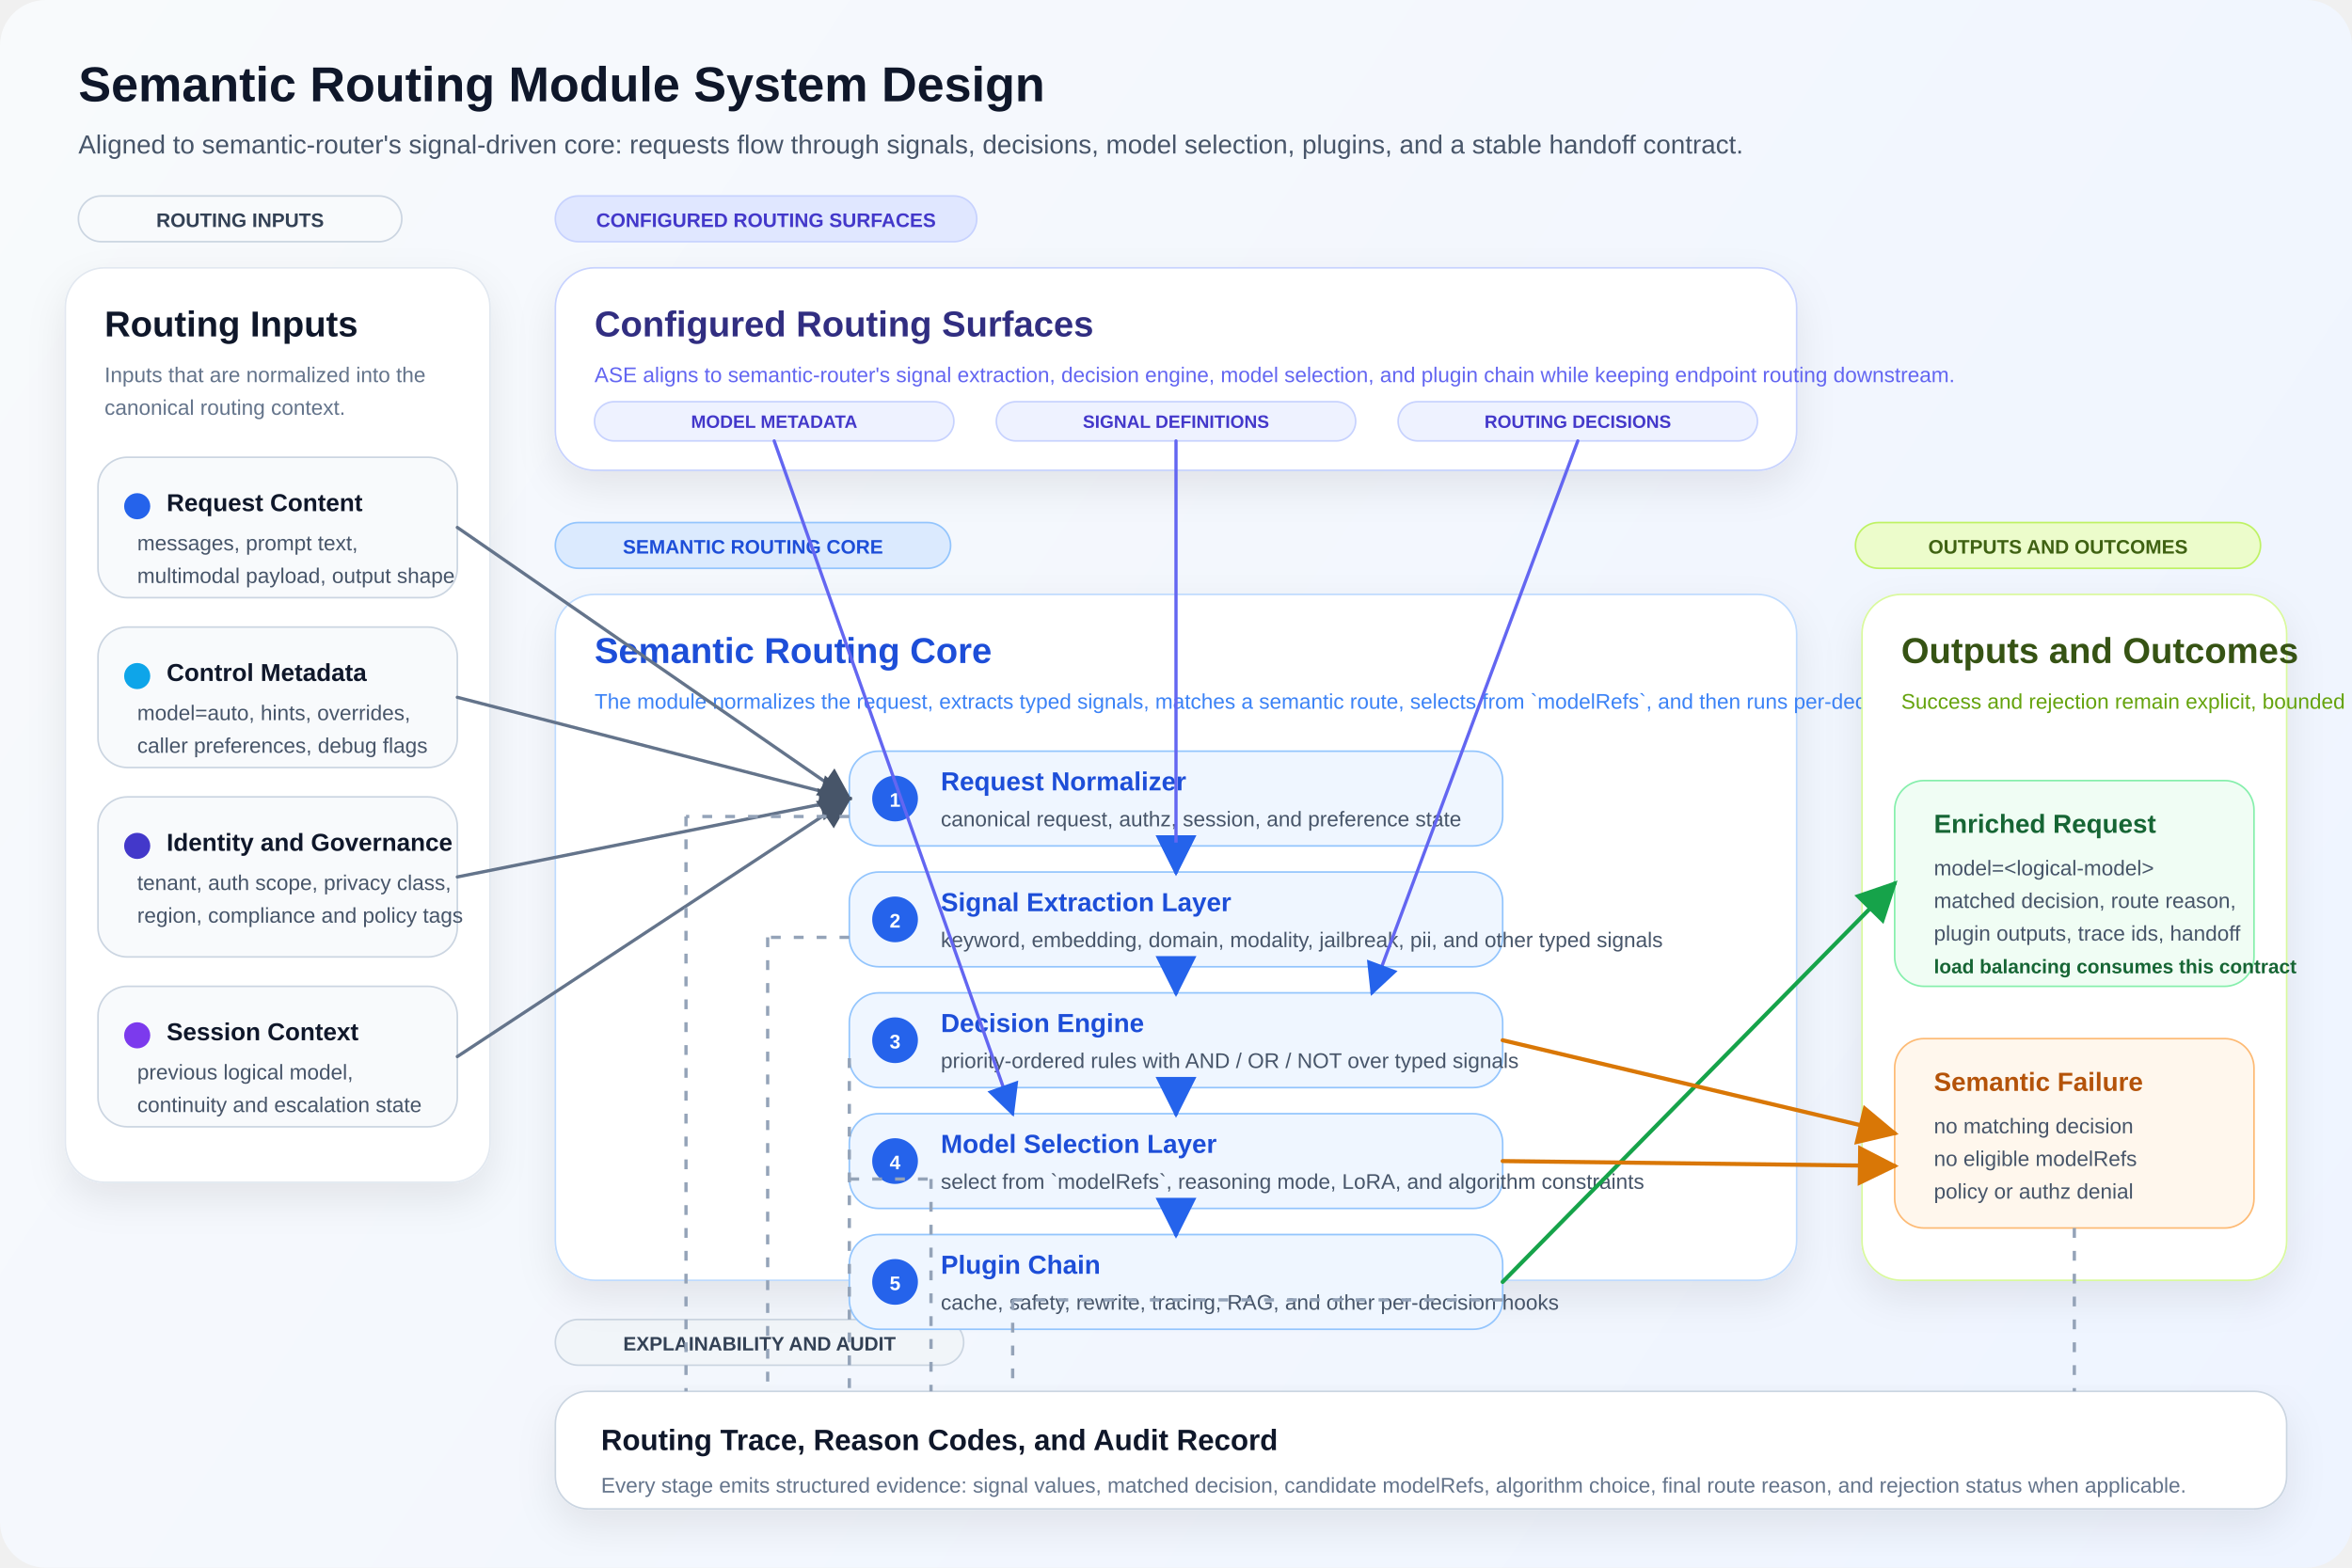
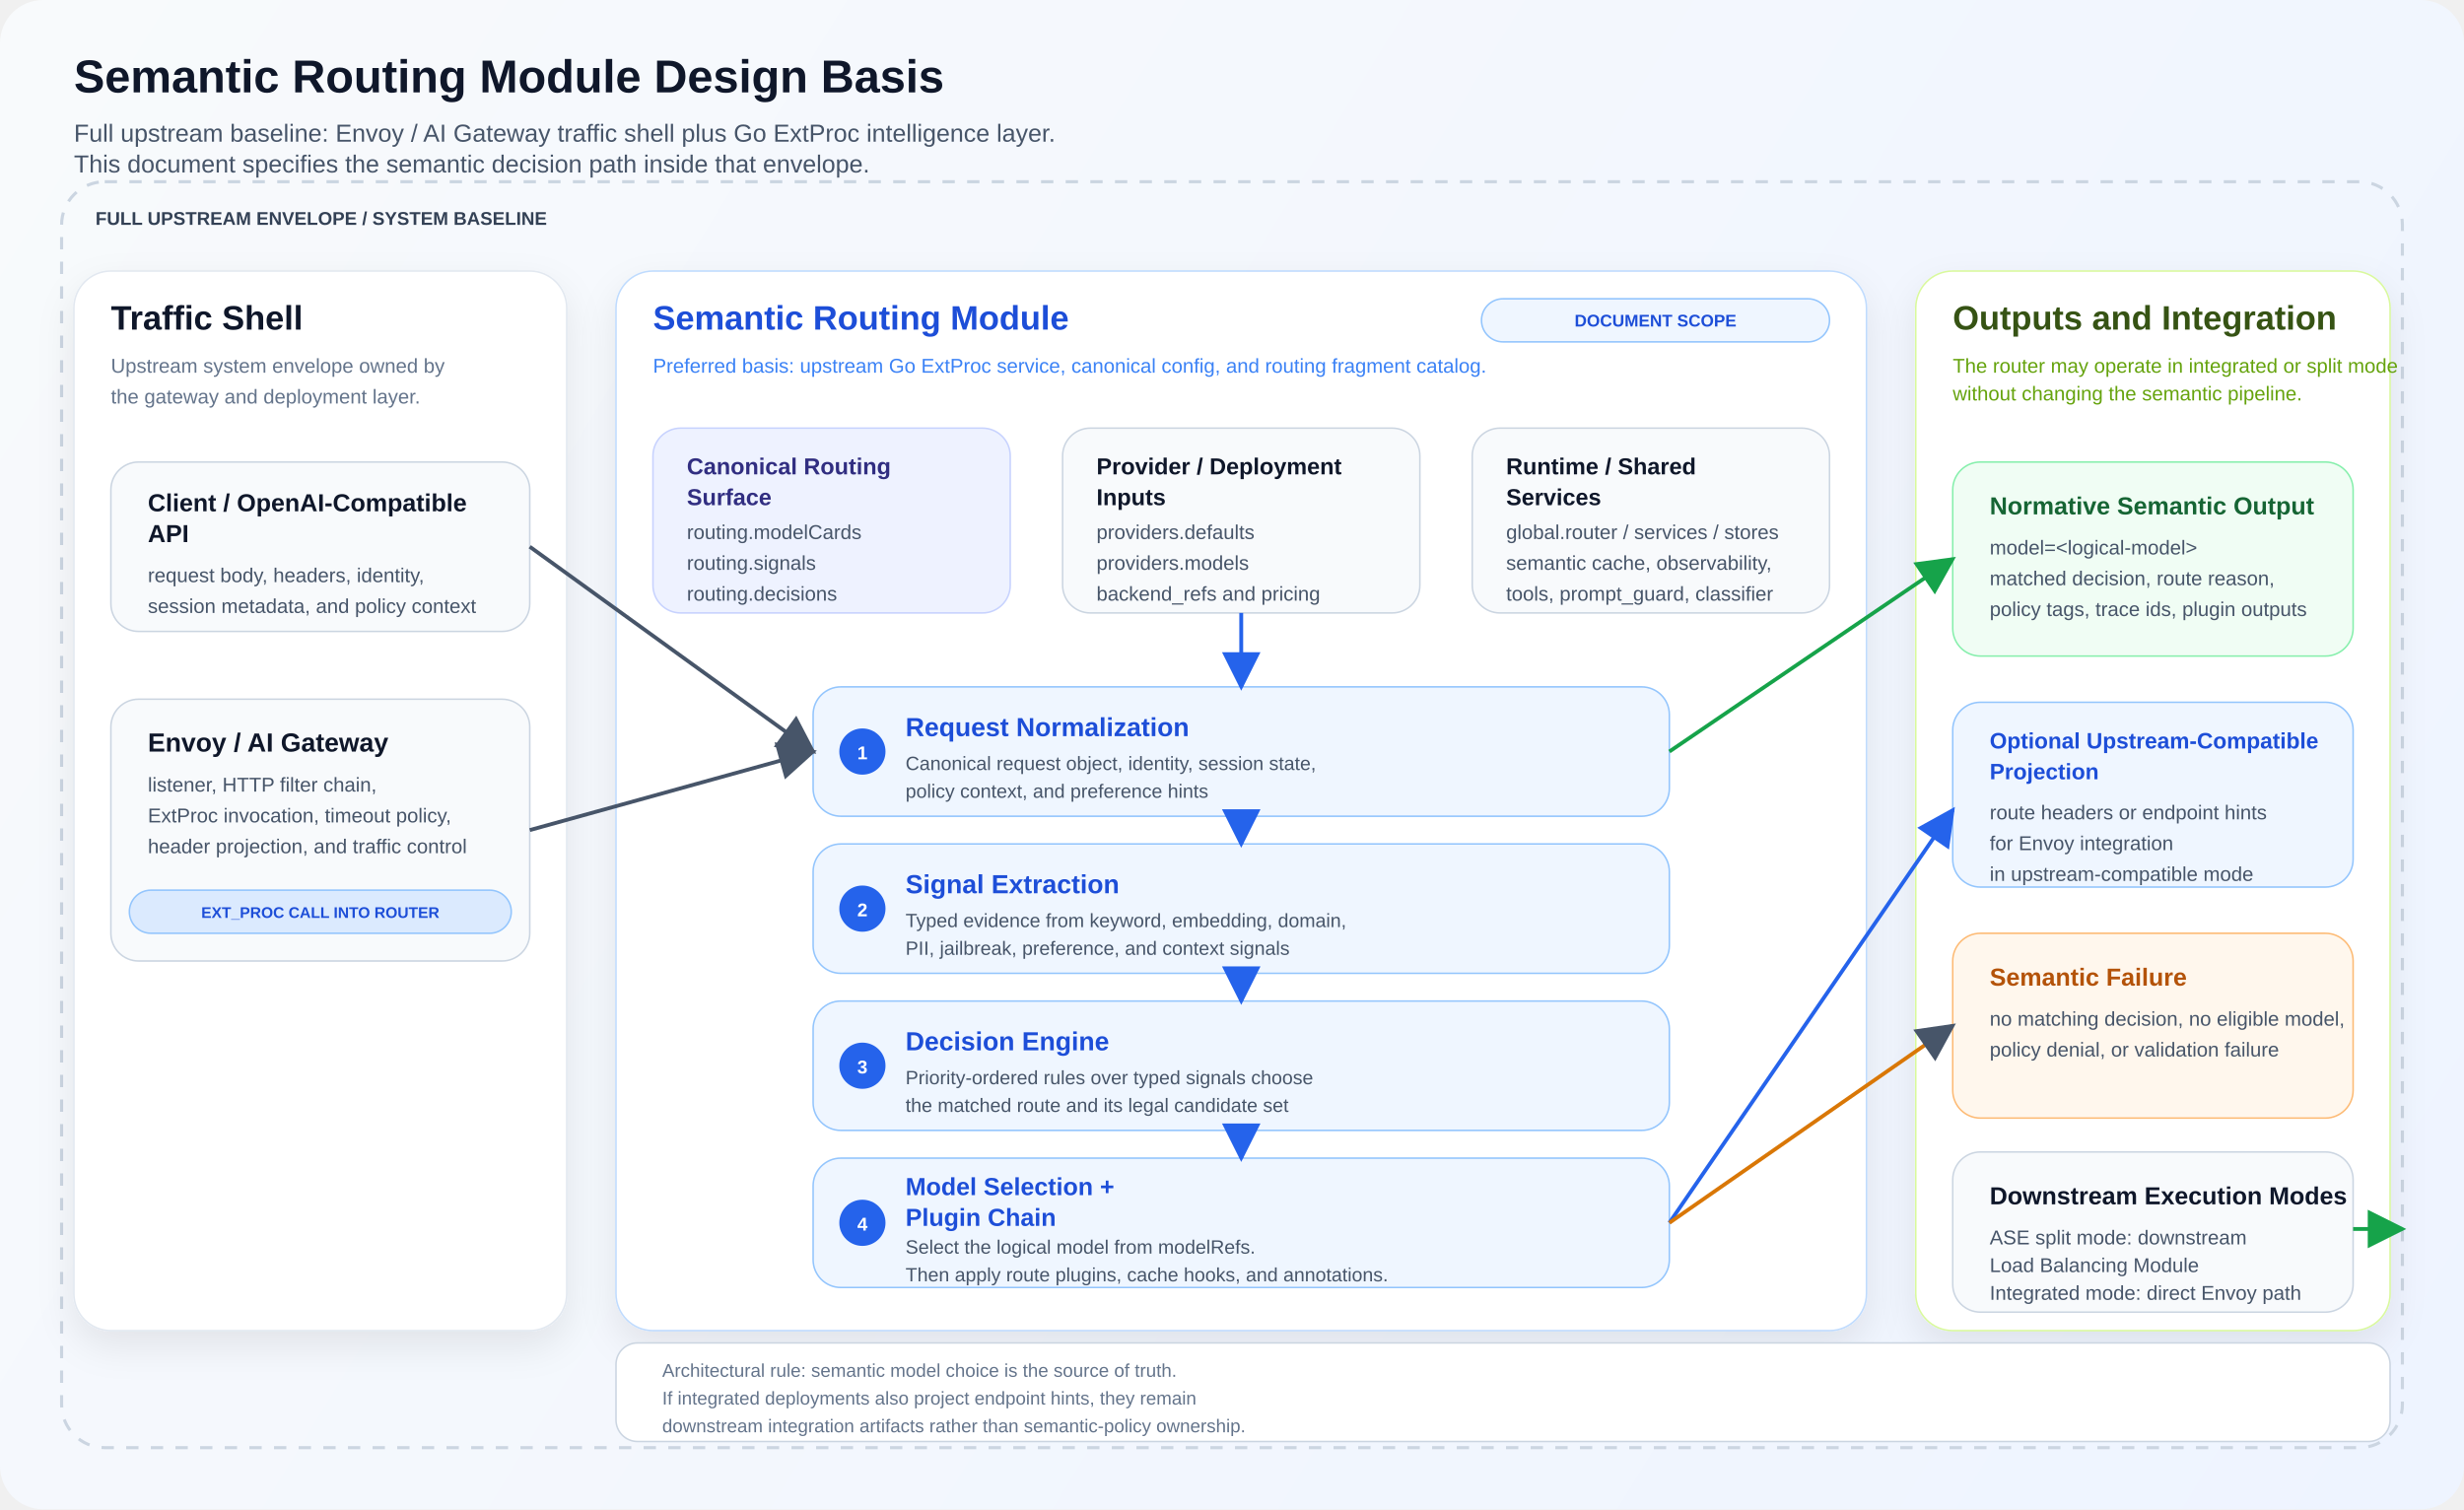
- <svg xmlns="http://www.w3.org/2000/svg" width="1440" height="960" viewBox="0 0 1440 960" fill="none">
+ <svg xmlns="http://www.w3.org/2000/svg" width="1600" height="980" viewBox="0 0 1600 980" fill="none">
  <defs>
-     <linearGradient id="bg" x1="0" y1="0" x2="1440" y2="960" gradientUnits="userSpaceOnUse">
+     <linearGradient id="bg" x1="0" y1="0" x2="1600" y2="980" gradientUnits="userSpaceOnUse">
      <stop stop-color="#F8FAFC" />
      <stop offset="1" stop-color="#EEF4FF" />
    </linearGradient>
    <filter id="shadow" x="-20%" y="-20%" width="140%" height="160%">
      <feDropShadow dx="0" dy="10" stdDeviation="12" flood-color="#0F172A" flood-opacity="0.08" />
    </filter>
    <marker id="arrow" markerWidth="10" markerHeight="10" refX="9" refY="5" orient="auto">
      <path d="M0,0 L10,5 L0,10 Z" fill="#475569" />
    </marker>
    <marker id="arrowBlue" markerWidth="10" markerHeight="10" refX="9" refY="5" orient="auto">
      <path d="M0,0 L10,5 L0,10 Z" fill="#2563EB" />
    </marker>
    <marker id="arrowGreen" markerWidth="10" markerHeight="10" refX="9" refY="5" orient="auto">
      <path d="M0,0 L10,5 L0,10 Z" fill="#16A34A" />
    </marker>
-     <marker id="arrowAmber" markerWidth="10" markerHeight="10" refX="9" refY="5" orient="auto">
-       <path d="M0,0 L10,5 L0,10 Z" fill="#D97706" />
-     </marker>
  </defs>
-   <rect width="1440" height="960" rx="28" fill="url(#bg)" />
-   <text x="48" y="62" fill="#0F172A" font-family="Segoe UI, Arial, sans-serif" font-size="30" font-weight="700">
-     Semantic Routing Module System Design
-   </text>
-   <text x="48" y="94" fill="#475569" font-family="Segoe UI, Arial, sans-serif" font-size="16">
-     Aligned to semantic-router's signal-driven core: requests flow through signals, decisions, model selection, plugins, and a stable handoff contract.
-   </text>
-   <rect x="48" y="120" width="198" height="28" rx="14" fill="#F8FAFC" stroke="#CBD5E1" />
-   <text x="147" y="139" fill="#334155" font-family="Segoe UI, Arial, sans-serif" font-size="12" font-weight="700" text-anchor="middle">
-     ROUTING INPUTS
-   </text>
-   <rect x="340" y="120" width="258" height="28" rx="14" fill="#E0E7FF" stroke="#C7D2FE" />
-   <text x="469" y="139" fill="#4338CA" font-family="Segoe UI, Arial, sans-serif" font-size="12" font-weight="700" text-anchor="middle">
-     CONFIGURED ROUTING SURFACES
-   </text>
-   <rect x="340" y="320" width="242" height="28" rx="14" fill="#DBEAFE" stroke="#93C5FD" />
-   <text x="461" y="339" fill="#1D4ED8" font-family="Segoe UI, Arial, sans-serif" font-size="12" font-weight="700" text-anchor="middle">
-     SEMANTIC ROUTING CORE
-   </text>
-   <rect x="1136" y="320" width="248" height="28" rx="14" fill="#ECFCCB" stroke="#BEF264" />
-   <text x="1260" y="339" fill="#3F6212" font-family="Segoe UI, Arial, sans-serif" font-size="12" font-weight="700" text-anchor="middle">
-     OUTPUTS AND OUTCOMES
-   </text>
-   <rect x="340" y="808" width="250" height="28" rx="14" fill="#F1F5F9" stroke="#CBD5E1" />
-   <text x="465" y="827" fill="#334155" font-family="Segoe UI, Arial, sans-serif" font-size="12" font-weight="700" text-anchor="middle">
-     EXPLAINABILITY AND AUDIT
-   </text>
-   <rect x="40" y="164" width="260" height="560" rx="24" fill="#FFFFFF" stroke="#E2E8F0" filter="url(#shadow)" />
-   <text x="64" y="206" fill="#0F172A" font-family="Segoe UI, Arial, sans-serif" font-size="22" font-weight="700">
-     Routing Inputs
-   </text>
-   <text x="64" y="234" fill="#64748B" font-family="Segoe UI, Arial, sans-serif" font-size="13">
-     Inputs that are normalized into the
-   </text>
-   <text x="64" y="254" fill="#64748B" font-family="Segoe UI, Arial, sans-serif" font-size="13">
-     canonical routing context.
-   </text>
-   <rect x="60" y="280" width="220" height="86" rx="18" fill="#F8FAFC" stroke="#CBD5E1" />
-   <circle cx="84" cy="310" r="8" fill="#2563EB" />
-   <text x="102" y="313" fill="#0F172A" font-family="Segoe UI, Arial, sans-serif" font-size="15" font-weight="700">
-     Request Content
-   </text>
-   <text x="84" y="337" fill="#475569" font-family="Segoe UI, Arial, sans-serif" font-size="13">
-     messages, prompt text,
-   </text>
-   <text x="84" y="357" fill="#475569" font-family="Segoe UI, Arial, sans-serif" font-size="13">
-     multimodal payload, output shape
-   </text>
-   <rect x="60" y="384" width="220" height="86" rx="18" fill="#F8FAFC" stroke="#CBD5E1" />
-   <circle cx="84" cy="414" r="8" fill="#0EA5E9" />
-   <text x="102" y="417" fill="#0F172A" font-family="Segoe UI, Arial, sans-serif" font-size="15" font-weight="700">
-     Control Metadata
-   </text>
-   <text x="84" y="441" fill="#475569" font-family="Segoe UI, Arial, sans-serif" font-size="13">
-     model=auto, hints, overrides,
-   </text>
-   <text x="84" y="461" fill="#475569" font-family="Segoe UI, Arial, sans-serif" font-size="13">
-     caller preferences, debug flags
-   </text>
-   <rect x="60" y="488" width="220" height="98" rx="18" fill="#F8FAFC" stroke="#CBD5E1" />
-   <circle cx="84" cy="518" r="8" fill="#4338CA" />
-   <text x="102" y="521" fill="#0F172A" font-family="Segoe UI, Arial, sans-serif" font-size="15" font-weight="700">
-     Identity and Governance
-   </text>
-   <text x="84" y="545" fill="#475569" font-family="Segoe UI, Arial, sans-serif" font-size="13">
-     tenant, auth scope, privacy class,
-   </text>
-   <text x="84" y="565" fill="#475569" font-family="Segoe UI, Arial, sans-serif" font-size="13">
-     region, compliance and policy tags
-   </text>
-   <rect x="60" y="604" width="220" height="86" rx="18" fill="#F8FAFC" stroke="#CBD5E1" />
-   <circle cx="84" cy="634" r="8" fill="#7C3AED" />
-   <text x="102" y="637" fill="#0F172A" font-family="Segoe UI, Arial, sans-serif" font-size="15" font-weight="700">
-     Session Context
-   </text>
-   <text x="84" y="661" fill="#475569" font-family="Segoe UI, Arial, sans-serif" font-size="13">
-     previous logical model,
-   </text>
-   <text x="84" y="681" fill="#475569" font-family="Segoe UI, Arial, sans-serif" font-size="13">
-     continuity and escalation state
-   </text>
-   <rect x="340" y="164" width="760" height="124" rx="24" fill="#FFFFFF" stroke="#C7D2FE" filter="url(#shadow)" />
-   <text x="364" y="206" fill="#312E81" font-family="Segoe UI, Arial, sans-serif" font-size="22" font-weight="700">
-     Configured Routing Surfaces
-   </text>
-   <text x="364" y="234" fill="#6366F1" font-family="Segoe UI, Arial, sans-serif" font-size="13">
-     ASE aligns to semantic-router's signal extraction, decision engine, model selection, and plugin chain while keeping endpoint routing downstream.
-   </text>
-   <rect x="364" y="246" width="220" height="24" rx="12" fill="#EEF2FF" stroke="#C7D2FE" />
-   <text x="474" y="262" fill="#4338CA" font-family="Segoe UI, Arial, sans-serif" font-size="11" font-weight="700" text-anchor="middle">
-     MODEL METADATA
-   </text>
-   <rect x="610" y="246" width="220" height="24" rx="12" fill="#EEF2FF" stroke="#C7D2FE" />
-   <text x="720" y="262" fill="#4338CA" font-family="Segoe UI, Arial, sans-serif" font-size="11" font-weight="700" text-anchor="middle">
-     SIGNAL DEFINITIONS
-   </text>
-   <rect x="856" y="246" width="220" height="24" rx="12" fill="#EEF2FF" stroke="#C7D2FE" />
-   <text x="966" y="262" fill="#4338CA" font-family="Segoe UI, Arial, sans-serif" font-size="11" font-weight="700" text-anchor="middle">
-     ROUTING DECISIONS
-   </text>
-   <rect x="340" y="364" width="760" height="420" rx="24" fill="#FFFFFF" stroke="#BFDBFE" filter="url(#shadow)" />
-   <text x="364" y="406" fill="#1D4ED8" font-family="Segoe UI, Arial, sans-serif" font-size="22" font-weight="700">
-     Semantic Routing Core
-   </text>
-   <text x="364" y="434" fill="#3B82F6" font-family="Segoe UI, Arial, sans-serif" font-size="13">
-     The module normalizes the request, extracts typed signals, matches a semantic route, selects from `modelRefs`, and then runs per-decision plugins.
-   </text>
-   <rect x="520" y="460" width="400" height="58" rx="18" fill="#EFF6FF" stroke="#93C5FD" />
-   <circle cx="548" cy="489" r="14" fill="#2563EB" />
-   <text x="548" y="494" fill="#FFFFFF" font-family="Segoe UI, Arial, sans-serif" font-size="12" font-weight="700" text-anchor="middle">
+   <rect width="1600" height="980" rx="28" fill="url(#bg)" />
+   <text x="48" y="60" fill="#0F172A" font-family="Segoe UI, Arial, sans-serif" font-size="30" font-weight="700">
+     Semantic Routing Module Design Basis
+   </text>
+   <text x="48" y="92" fill="#475569" font-family="Segoe UI, Arial, sans-serif" font-size="16">
+     Full upstream baseline: Envoy / AI Gateway traffic shell plus Go ExtProc intelligence layer.
+   </text>
+   <text x="48" y="112" fill="#475569" font-family="Segoe UI, Arial, sans-serif" font-size="16">
+     This document specifies the semantic decision path inside that envelope.
+   </text>
+   <rect x="40" y="118" width="1520" height="822" rx="28" fill="none" stroke="#CBD5E1" stroke-width="2" stroke-dasharray="8 8" />
+   <text x="62" y="146" fill="#334155" font-family="Segoe UI, Arial, sans-serif" font-size="12" font-weight="700">
+     FULL UPSTREAM ENVELOPE / SYSTEM BASELINE
+   </text>
+   <rect x="48" y="176" width="320" height="688" rx="24" fill="#FFFFFF" stroke="#E2E8F0" filter="url(#shadow)" />
+   <text x="72" y="214" fill="#0F172A" font-family="Segoe UI, Arial, sans-serif" font-size="22" font-weight="700">
+     Traffic Shell
+   </text>
+   <text x="72" y="242" fill="#64748B" font-family="Segoe UI, Arial, sans-serif" font-size="13">
+     Upstream system envelope owned by
+   </text>
+   <text x="72" y="262" fill="#64748B" font-family="Segoe UI, Arial, sans-serif" font-size="13">
+     the gateway and deployment layer.
+   </text>
+   <rect x="72" y="300" width="272" height="110" rx="18" fill="#F8FAFC" stroke="#CBD5E1" />
+   <text x="96" y="332" fill="#0F172A" font-family="Segoe UI, Arial, sans-serif" font-size="16" font-weight="700">
+     Client / OpenAI-Compatible
+   </text>
+   <text x="96" y="352" fill="#0F172A" font-family="Segoe UI, Arial, sans-serif" font-size="16" font-weight="700">
+     API
+   </text>
+   <text x="96" y="378" fill="#475569" font-family="Segoe UI, Arial, sans-serif" font-size="13">
+     request body, headers, identity,
+   </text>
+   <text x="96" y="398" fill="#475569" font-family="Segoe UI, Arial, sans-serif" font-size="13">
+     session metadata, and policy context
+   </text>
+   <rect x="72" y="454" width="272" height="170" rx="18" fill="#F8FAFC" stroke="#CBD5E1" />
+   <text x="96" y="488" fill="#0F172A" font-family="Segoe UI, Arial, sans-serif" font-size="17" font-weight="700">
+     Envoy / AI Gateway
+   </text>
+   <text x="96" y="514" fill="#475569" font-family="Segoe UI, Arial, sans-serif" font-size="13">
+     listener, HTTP filter chain,
+   </text>
+   <text x="96" y="534" fill="#475569" font-family="Segoe UI, Arial, sans-serif" font-size="13">
+     ExtProc invocation, timeout policy,
+   </text>
+   <text x="96" y="554" fill="#475569" font-family="Segoe UI, Arial, sans-serif" font-size="13">
+     header projection, and traffic control
+   </text>
+   <rect x="84" y="578" width="248" height="28" rx="14" fill="#DBEAFE" stroke="#93C5FD" />
+   <text x="208" y="596" fill="#1D4ED8" font-family="Segoe UI, Arial, sans-serif" font-size="10" font-weight="700" text-anchor="middle">
+     EXT_PROC CALL INTO ROUTER
+   </text>
+   <rect x="400" y="176" width="812" height="688" rx="24" fill="#FFFFFF" stroke="#BFDBFE" filter="url(#shadow)" />
+   <text x="424" y="214" fill="#1D4ED8" font-family="Segoe UI, Arial, sans-serif" font-size="22" font-weight="700">
+     Semantic Routing Module
+   </text>
+   <text x="424" y="242" fill="#3B82F6" font-family="Segoe UI, Arial, sans-serif" font-size="13">
+     Preferred basis: upstream Go ExtProc service, canonical config, and routing fragment catalog.
+   </text>
+   <rect x="962" y="194" width="226" height="28" rx="14" fill="#EFF6FF" stroke="#93C5FD" />
+   <text x="1075" y="212" fill="#1D4ED8" font-family="Segoe UI, Arial, sans-serif" font-size="11" font-weight="700" text-anchor="middle">
+     DOCUMENT SCOPE
+   </text>
+   <rect x="424" y="278" width="232" height="120" rx="18" fill="#EEF2FF" stroke="#C7D2FE" />
+   <text x="446" y="308" fill="#312E81" font-family="Segoe UI, Arial, sans-serif" font-size="15" font-weight="700">
+     Canonical Routing
+   </text>
+   <text x="446" y="328" fill="#312E81" font-family="Segoe UI, Arial, sans-serif" font-size="15" font-weight="700">
+     Surface
+   </text>
+   <text x="446" y="350" fill="#475569" font-family="Segoe UI, Arial, sans-serif" font-size="13">
+     routing.modelCards
+   </text>
+   <text x="446" y="370" fill="#475569" font-family="Segoe UI, Arial, sans-serif" font-size="13">
+     routing.signals
+   </text>
+   <text x="446" y="390" fill="#475569" font-family="Segoe UI, Arial, sans-serif" font-size="13">
+     routing.decisions
+   </text>
+   <rect x="690" y="278" width="232" height="120" rx="18" fill="#F8FAFC" stroke="#CBD5E1" />
+   <text x="712" y="308" fill="#0F172A" font-family="Segoe UI, Arial, sans-serif" font-size="15" font-weight="700">
+     Provider / Deployment
+   </text>
+   <text x="712" y="328" fill="#0F172A" font-family="Segoe UI, Arial, sans-serif" font-size="15" font-weight="700">
+     Inputs
+   </text>
+   <text x="712" y="350" fill="#475569" font-family="Segoe UI, Arial, sans-serif" font-size="13">
+     providers.defaults
+   </text>
+   <text x="712" y="370" fill="#475569" font-family="Segoe UI, Arial, sans-serif" font-size="13">
+     providers.models
+   </text>
+   <text x="712" y="390" fill="#475569" font-family="Segoe UI, Arial, sans-serif" font-size="13">
+     backend_refs and pricing
+   </text>
+   <rect x="956" y="278" width="232" height="120" rx="18" fill="#F8FAFC" stroke="#CBD5E1" />
+   <text x="978" y="308" fill="#0F172A" font-family="Segoe UI, Arial, sans-serif" font-size="15" font-weight="700">
+     Runtime / Shared
+   </text>
+   <text x="978" y="328" fill="#0F172A" font-family="Segoe UI, Arial, sans-serif" font-size="15" font-weight="700">
+     Services
+   </text>
+   <text x="978" y="350" fill="#475569" font-family="Segoe UI, Arial, sans-serif" font-size="13">
+     global.router / services / stores
+   </text>
+   <text x="978" y="370" fill="#475569" font-family="Segoe UI, Arial, sans-serif" font-size="13">
+     semantic cache, observability,
+   </text>
+   <text x="978" y="390" fill="#475569" font-family="Segoe UI, Arial, sans-serif" font-size="13">
+     tools, prompt_guard, classifier
+   </text>
+   <rect x="528" y="446" width="556" height="84" rx="18" fill="#EFF6FF" stroke="#93C5FD" />
+   <circle cx="560" cy="488" r="15" fill="#2563EB" />
+   <text x="560" y="493" fill="#FFFFFF" font-family="Segoe UI, Arial, sans-serif" font-size="12" font-weight="700" text-anchor="middle">
    1
  </text>
-   <text x="576" y="484" fill="#1D4ED8" font-family="Segoe UI, Arial, sans-serif" font-size="16" font-weight="700">
-     Request Normalizer
-   </text>
-   <text x="576" y="506" fill="#475569" font-family="Segoe UI, Arial, sans-serif" font-size="13">
-     canonical request, authz, session, and preference state
-   </text>
-   <rect x="520" y="534" width="400" height="58" rx="18" fill="#EFF6FF" stroke="#93C5FD" />
-   <circle cx="548" cy="563" r="14" fill="#2563EB" />
-   <text x="548" y="568" fill="#FFFFFF" font-family="Segoe UI, Arial, sans-serif" font-size="12" font-weight="700" text-anchor="middle">
+   <text x="588" y="478" fill="#1D4ED8" font-family="Segoe UI, Arial, sans-serif" font-size="17" font-weight="700">
+     Request Normalization
+   </text>
+   <text x="588" y="500" fill="#475569" font-family="Segoe UI, Arial, sans-serif" font-size="12.5">
+     Canonical request object, identity, session state,
+   </text>
+   <text x="588" y="518" fill="#475569" font-family="Segoe UI, Arial, sans-serif" font-size="12.5">
+     policy context, and preference hints
+   </text>
+   <rect x="528" y="548" width="556" height="84" rx="18" fill="#EFF6FF" stroke="#93C5FD" />
+   <circle cx="560" cy="590" r="15" fill="#2563EB" />
+   <text x="560" y="595" fill="#FFFFFF" font-family="Segoe UI, Arial, sans-serif" font-size="12" font-weight="700" text-anchor="middle">
    2
  </text>
-   <text x="576" y="558" fill="#1D4ED8" font-family="Segoe UI, Arial, sans-serif" font-size="16" font-weight="700">
-     Signal Extraction Layer
-   </text>
-   <text x="576" y="580" fill="#475569" font-family="Segoe UI, Arial, sans-serif" font-size="13">
-     keyword, embedding, domain, modality, jailbreak, pii, and other typed signals
-   </text>
-   <rect x="520" y="608" width="400" height="58" rx="18" fill="#EFF6FF" stroke="#93C5FD" />
-   <circle cx="548" cy="637" r="14" fill="#2563EB" />
-   <text x="548" y="642" fill="#FFFFFF" font-family="Segoe UI, Arial, sans-serif" font-size="12" font-weight="700" text-anchor="middle">
+   <text x="588" y="580" fill="#1D4ED8" font-family="Segoe UI, Arial, sans-serif" font-size="17" font-weight="700">
+     Signal Extraction
+   </text>
+   <text x="588" y="602" fill="#475569" font-family="Segoe UI, Arial, sans-serif" font-size="12.5">
+     Typed evidence from keyword, embedding, domain,
+   </text>
+   <text x="588" y="620" fill="#475569" font-family="Segoe UI, Arial, sans-serif" font-size="12.5">
+     PII, jailbreak, preference, and context signals
+   </text>
+   <rect x="528" y="650" width="556" height="84" rx="18" fill="#EFF6FF" stroke="#93C5FD" />
+   <circle cx="560" cy="692" r="15" fill="#2563EB" />
+   <text x="560" y="697" fill="#FFFFFF" font-family="Segoe UI, Arial, sans-serif" font-size="12" font-weight="700" text-anchor="middle">
    3
  </text>
-   <text x="576" y="632" fill="#1D4ED8" font-family="Segoe UI, Arial, sans-serif" font-size="16" font-weight="700">
+   <text x="588" y="682" fill="#1D4ED8" font-family="Segoe UI, Arial, sans-serif" font-size="17" font-weight="700">
    Decision Engine
  </text>
-   <text x="576" y="654" fill="#475569" font-family="Segoe UI, Arial, sans-serif" font-size="13">
-     priority-ordered rules with AND / OR / NOT over typed signals
-   </text>
-   <rect x="520" y="682" width="400" height="58" rx="18" fill="#EFF6FF" stroke="#93C5FD" />
-   <circle cx="548" cy="711" r="14" fill="#2563EB" />
-   <text x="548" y="716" fill="#FFFFFF" font-family="Segoe UI, Arial, sans-serif" font-size="12" font-weight="700" text-anchor="middle">
+   <text x="588" y="704" fill="#475569" font-family="Segoe UI, Arial, sans-serif" font-size="12.5">
+     Priority-ordered rules over typed signals choose
+   </text>
+   <text x="588" y="722" fill="#475569" font-family="Segoe UI, Arial, sans-serif" font-size="12.5">
+     the matched route and its legal candidate set
+   </text>
+   <rect x="528" y="752" width="556" height="84" rx="18" fill="#EFF6FF" stroke="#93C5FD" />
+   <circle cx="560" cy="794" r="15" fill="#2563EB" />
+   <text x="560" y="799" fill="#FFFFFF" font-family="Segoe UI, Arial, sans-serif" font-size="12" font-weight="700" text-anchor="middle">
    4
  </text>
-   <text x="576" y="706" fill="#1D4ED8" font-family="Segoe UI, Arial, sans-serif" font-size="16" font-weight="700">
-     Model Selection Layer
-   </text>
-   <text x="576" y="728" fill="#475569" font-family="Segoe UI, Arial, sans-serif" font-size="13">
-     select from `modelRefs`, reasoning mode, LoRA, and algorithm constraints
-   </text>
-   <rect x="520" y="756" width="400" height="58" rx="18" fill="#EFF6FF" stroke="#93C5FD" />
-   <circle cx="548" cy="785" r="14" fill="#2563EB" />
-   <text x="548" y="790" fill="#FFFFFF" font-family="Segoe UI, Arial, sans-serif" font-size="12" font-weight="700" text-anchor="middle">
-     5
-   </text>
-   <text x="576" y="780" fill="#1D4ED8" font-family="Segoe UI, Arial, sans-serif" font-size="16" font-weight="700">
+   <text x="588" y="776" fill="#1D4ED8" font-family="Segoe UI, Arial, sans-serif" font-size="16" font-weight="700">
+     Model Selection + 
+   </text>
+   <text x="588" y="796" fill="#1D4ED8" font-family="Segoe UI, Arial, sans-serif" font-size="16" font-weight="700">
    Plugin Chain
  </text>
-   <text x="576" y="802" fill="#475569" font-family="Segoe UI, Arial, sans-serif" font-size="13">
-     cache, safety, rewrite, tracing, RAG, and other per-decision hooks
-   </text>
-   <line x1="720" y1="518" x2="720" y2="534" stroke="#2563EB" stroke-width="2.5" stroke-linecap="round" marker-end="url(#arrowBlue)" />
-   <line x1="720" y1="592" x2="720" y2="608" stroke="#2563EB" stroke-width="2.5" stroke-linecap="round" marker-end="url(#arrowBlue)" />
-   <line x1="720" y1="666" x2="720" y2="682" stroke="#2563EB" stroke-width="2.5" stroke-linecap="round" marker-end="url(#arrowBlue)" />
-   <line x1="720" y1="740" x2="720" y2="756" stroke="#2563EB" stroke-width="2.5" stroke-linecap="round" marker-end="url(#arrowBlue)" />
-   <rect x="1140" y="364" width="260" height="420" rx="24" fill="#FFFFFF" stroke="#D9F99D" filter="url(#shadow)" />
-   <text x="1164" y="406" fill="#365314" font-family="Segoe UI, Arial, sans-serif" font-size="22" font-weight="700">
-     Outputs and Outcomes
-   </text>
-   <text x="1164" y="434" fill="#65A30D" font-family="Segoe UI, Arial, sans-serif" font-size="13">
-     Success and rejection remain explicit, bounded module results.
-   </text>
-   <rect x="1160" y="478" width="220" height="126" rx="18" fill="#F0FDF4" stroke="#86EFAC" />
-   <text x="1184" y="510" fill="#166534" font-family="Segoe UI, Arial, sans-serif" font-size="16" font-weight="700">
-     Enriched Request
-   </text>
-   <text x="1184" y="536" fill="#475569" font-family="Segoe UI, Arial, sans-serif" font-size="13">
+   <text x="588" y="814" fill="#475569" font-family="Segoe UI, Arial, sans-serif" font-size="12.5">
+     Select the logical model from modelRefs.
+   </text>
+   <text x="588" y="832" fill="#475569" font-family="Segoe UI, Arial, sans-serif" font-size="12.5">
+     Then apply route plugins, cache hooks, and annotations.
+   </text>
+   <line x1="806" y1="398" x2="806" y2="446" stroke="#2563EB" stroke-width="2.5" marker-end="url(#arrowBlue)" />
+   <line x1="806" y1="530" x2="806" y2="548" stroke="#2563EB" stroke-width="2.5" marker-end="url(#arrowBlue)" />
+   <line x1="806" y1="632" x2="806" y2="650" stroke="#2563EB" stroke-width="2.5" marker-end="url(#arrowBlue)" />
+   <line x1="806" y1="734" x2="806" y2="752" stroke="#2563EB" stroke-width="2.5" marker-end="url(#arrowBlue)" />
+   <rect x="1244" y="176" width="308" height="688" rx="24" fill="#FFFFFF" stroke="#D9F99D" filter="url(#shadow)" />
+   <text x="1268" y="214" fill="#365314" font-family="Segoe UI, Arial, sans-serif" font-size="22" font-weight="700">
+     Outputs and Integration
+   </text>
+   <text x="1268" y="242" fill="#65A30D" font-family="Segoe UI, Arial, sans-serif" font-size="13">
+     The router may operate in integrated or split mode
+   </text>
+   <text x="1268" y="260" fill="#65A30D" font-family="Segoe UI, Arial, sans-serif" font-size="13">
+     without changing the semantic pipeline.
+   </text>
+   <rect x="1268" y="300" width="260" height="126" rx="18" fill="#F0FDF4" stroke="#86EFAC" />
+   <text x="1292" y="334" fill="#166534" font-family="Segoe UI, Arial, sans-serif" font-size="16" font-weight="700">
+     Normative Semantic Output
+   </text>
+   <text x="1292" y="360" fill="#475569" font-family="Segoe UI, Arial, sans-serif" font-size="13">
    model=&lt;logical-model&gt;
  </text>
-   <text x="1184" y="556" fill="#475569" font-family="Segoe UI, Arial, sans-serif" font-size="13">
+   <text x="1292" y="380" fill="#475569" font-family="Segoe UI, Arial, sans-serif" font-size="13">
    matched decision, route reason,
  </text>
-   <text x="1184" y="576" fill="#475569" font-family="Segoe UI, Arial, sans-serif" font-size="13">
-     plugin outputs, trace ids, handoff
-   </text>
-   <text x="1184" y="596" fill="#166534" font-family="Segoe UI, Arial, sans-serif" font-size="12" font-weight="700">
-     load balancing consumes this contract
-   </text>
-   <rect x="1160" y="636" width="220" height="116" rx="18" fill="#FFF7ED" stroke="#FDBA74" />
-   <text x="1184" y="668" fill="#B45309" font-family="Segoe UI, Arial, sans-serif" font-size="16" font-weight="700">
+   <text x="1292" y="400" fill="#475569" font-family="Segoe UI, Arial, sans-serif" font-size="13">
+     policy tags, trace ids, plugin outputs
+   </text>
+   <rect x="1268" y="456" width="260" height="120" rx="18" fill="#EFF6FF" stroke="#93C5FD" />
+   <text x="1292" y="486" fill="#1D4ED8" font-family="Segoe UI, Arial, sans-serif" font-size="14.5" font-weight="700">
+     Optional Upstream-Compatible
+   </text>
+   <text x="1292" y="506" fill="#1D4ED8" font-family="Segoe UI, Arial, sans-serif" font-size="14.5" font-weight="700">
+     Projection
+   </text>
+   <text x="1292" y="532" fill="#475569" font-family="Segoe UI, Arial, sans-serif" font-size="13">
+     route headers or endpoint hints
+   </text>
+   <text x="1292" y="552" fill="#475569" font-family="Segoe UI, Arial, sans-serif" font-size="13">
+     for Envoy integration
+   </text>
+   <text x="1292" y="572" fill="#475569" font-family="Segoe UI, Arial, sans-serif" font-size="13">
+     in upstream-compatible mode
+   </text>
+   <rect x="1268" y="606" width="260" height="120" rx="18" fill="#FFF7ED" stroke="#FDBA74" />
+   <text x="1292" y="640" fill="#B45309" font-family="Segoe UI, Arial, sans-serif" font-size="16" font-weight="700">
    Semantic Failure
  </text>
-   <text x="1184" y="694" fill="#475569" font-family="Segoe UI, Arial, sans-serif" font-size="13">
-     no matching decision
-   </text>
-   <text x="1184" y="714" fill="#475569" font-family="Segoe UI, Arial, sans-serif" font-size="13">
-     no eligible modelRefs
-   </text>
-   <text x="1184" y="734" fill="#475569" font-family="Segoe UI, Arial, sans-serif" font-size="13">
-     policy or authz denial
-   </text>
-   <rect x="340" y="852" width="1060" height="72" rx="20" fill="#FFFFFF" stroke="#CBD5E1" filter="url(#shadow)" />
-   <text x="368" y="888" fill="#0F172A" font-family="Segoe UI, Arial, sans-serif" font-size="18" font-weight="700">
-     Routing Trace, Reason Codes, and Audit Record
-   </text>
-   <text x="368" y="914" fill="#64748B" font-family="Segoe UI, Arial, sans-serif" font-size="13">
-     Every stage emits structured evidence: signal values, matched decision, candidate modelRefs, algorithm choice, final route reason, and rejection status when applicable.
-   </text>
-   <line x1="280" y1="323" x2="520" y2="489" stroke="#64748B" stroke-width="2" stroke-linecap="round" marker-end="url(#arrow)" />
-   <line x1="280" y1="427" x2="520" y2="489" stroke="#64748B" stroke-width="2" stroke-linecap="round" marker-end="url(#arrow)" />
-   <line x1="280" y1="537" x2="520" y2="489" stroke="#64748B" stroke-width="2" stroke-linecap="round" marker-end="url(#arrow)" />
-   <line x1="280" y1="647" x2="520" y2="489" stroke="#64748B" stroke-width="2" stroke-linecap="round" marker-end="url(#arrow)" />
-   <line x1="474" y1="270" x2="620" y2="682" stroke="#6366F1" stroke-width="2" stroke-linecap="round" marker-end="url(#arrowBlue)" />
-   <line x1="720" y1="270" x2="720" y2="534" stroke="#6366F1" stroke-width="2" stroke-linecap="round" marker-end="url(#arrowBlue)" />
-   <line x1="966" y1="270" x2="840" y2="608" stroke="#6366F1" stroke-width="2" stroke-linecap="round" marker-end="url(#arrowBlue)" />
-   <line x1="920" y1="785" x2="1160" y2="541" stroke="#16A34A" stroke-width="2.5" stroke-linecap="round" marker-end="url(#arrowGreen)" />
-   <line x1="920" y1="637" x2="1160" y2="694" stroke="#D97706" stroke-width="2.5" stroke-linecap="round" marker-end="url(#arrowAmber)" />
-   <line x1="920" y1="711" x2="1160" y2="714" stroke="#D97706" stroke-width="2.5" stroke-linecap="round" marker-end="url(#arrowAmber)" />
-   <line x1="520" y1="500" x2="420" y2="500" stroke="#94A3B8" stroke-width="2" stroke-dasharray="6 8" />
-   <line x1="420" y1="500" x2="420" y2="852" stroke="#94A3B8" stroke-width="2" stroke-dasharray="6 8" />
-   <line x1="520" y1="574" x2="470" y2="574" stroke="#94A3B8" stroke-width="2" stroke-dasharray="6 8" />
-   <line x1="470" y1="574" x2="470" y2="852" stroke="#94A3B8" stroke-width="2" stroke-dasharray="6 8" />
-   <line x1="520" y1="648" x2="520" y2="852" stroke="#94A3B8" stroke-width="2" stroke-dasharray="6 8" />
-   <line x1="520" y1="722" x2="570" y2="722" stroke="#94A3B8" stroke-width="2" stroke-dasharray="6 8" />
-   <line x1="570" y1="722" x2="570" y2="852" stroke="#94A3B8" stroke-width="2" stroke-dasharray="6 8" />
-   <line x1="920" y1="796" x2="620" y2="796" stroke="#94A3B8" stroke-width="2" stroke-dasharray="6 8" />
-   <line x1="620" y1="796" x2="620" y2="852" stroke="#94A3B8" stroke-width="2" stroke-dasharray="6 8" />
-   <line x1="1270" y1="752" x2="1270" y2="852" stroke="#94A3B8" stroke-width="2" stroke-dasharray="6 8" />
+   <text x="1292" y="666" fill="#475569" font-family="Segoe UI, Arial, sans-serif" font-size="13">
+     no matching decision, no eligible model,
+   </text>
+   <text x="1292" y="686" fill="#475569" font-family="Segoe UI, Arial, sans-serif" font-size="13">
+     policy denial, or validation failure
+   </text>
+   <rect x="1268" y="748" width="260" height="104" rx="18" fill="#F8FAFC" stroke="#CBD5E1" />
+   <text x="1292" y="782" fill="#0F172A" font-family="Segoe UI, Arial, sans-serif" font-size="16" font-weight="700">
+     Downstream Execution Modes
+   </text>
+   <text x="1292" y="808" fill="#475569" font-family="Segoe UI, Arial, sans-serif" font-size="13">
+     ASE split mode: downstream
+   </text>
+   <text x="1292" y="826" fill="#475569" font-family="Segoe UI, Arial, sans-serif" font-size="13">
+     Load Balancing Module
+   </text>
+   <text x="1292" y="844" fill="#475569" font-family="Segoe UI, Arial, sans-serif" font-size="13">
+     Integrated mode: direct Envoy path
+   </text>
+   <rect x="400" y="872" width="1152" height="64" rx="14" fill="#FFFFFF" stroke="#CBD5E1" />
+   <text x="430" y="894" fill="#64748B" font-family="Segoe UI, Arial, sans-serif" font-size="12">
+     Architectural rule: semantic model choice is the source of truth.
+   </text>
+   <text x="430" y="912" fill="#64748B" font-family="Segoe UI, Arial, sans-serif" font-size="12">
+     If integrated deployments also project endpoint hints, they remain
+   </text>
+   <text x="430" y="930" fill="#64748B" font-family="Segoe UI, Arial, sans-serif" font-size="12">
+     downstream integration artifacts rather than semantic-policy ownership.
+   </text>
+   <line x1="344" y1="355" x2="528" y2="488" stroke="#475569" stroke-width="2.5" marker-end="url(#arrow)" />
+   <line x1="344" y1="539" x2="528" y2="488" stroke="#475569" stroke-width="2.5" marker-end="url(#arrow)" />
+   <line x1="1084" y1="488" x2="1268" y2="363" stroke="#16A34A" stroke-width="2.5" marker-end="url(#arrowGreen)" />
+   <line x1="1084" y1="794" x2="1268" y2="526" stroke="#2563EB" stroke-width="2.5" marker-end="url(#arrowBlue)" />
+   <line x1="1084" y1="794" x2="1268" y2="666" stroke="#D97706" stroke-width="2.5" marker-end="url(#arrow)" />
+   <line x1="1528" y1="798" x2="1560" y2="798" stroke="#16A34A" stroke-width="2.5" marker-end="url(#arrowGreen)" />
</svg>
